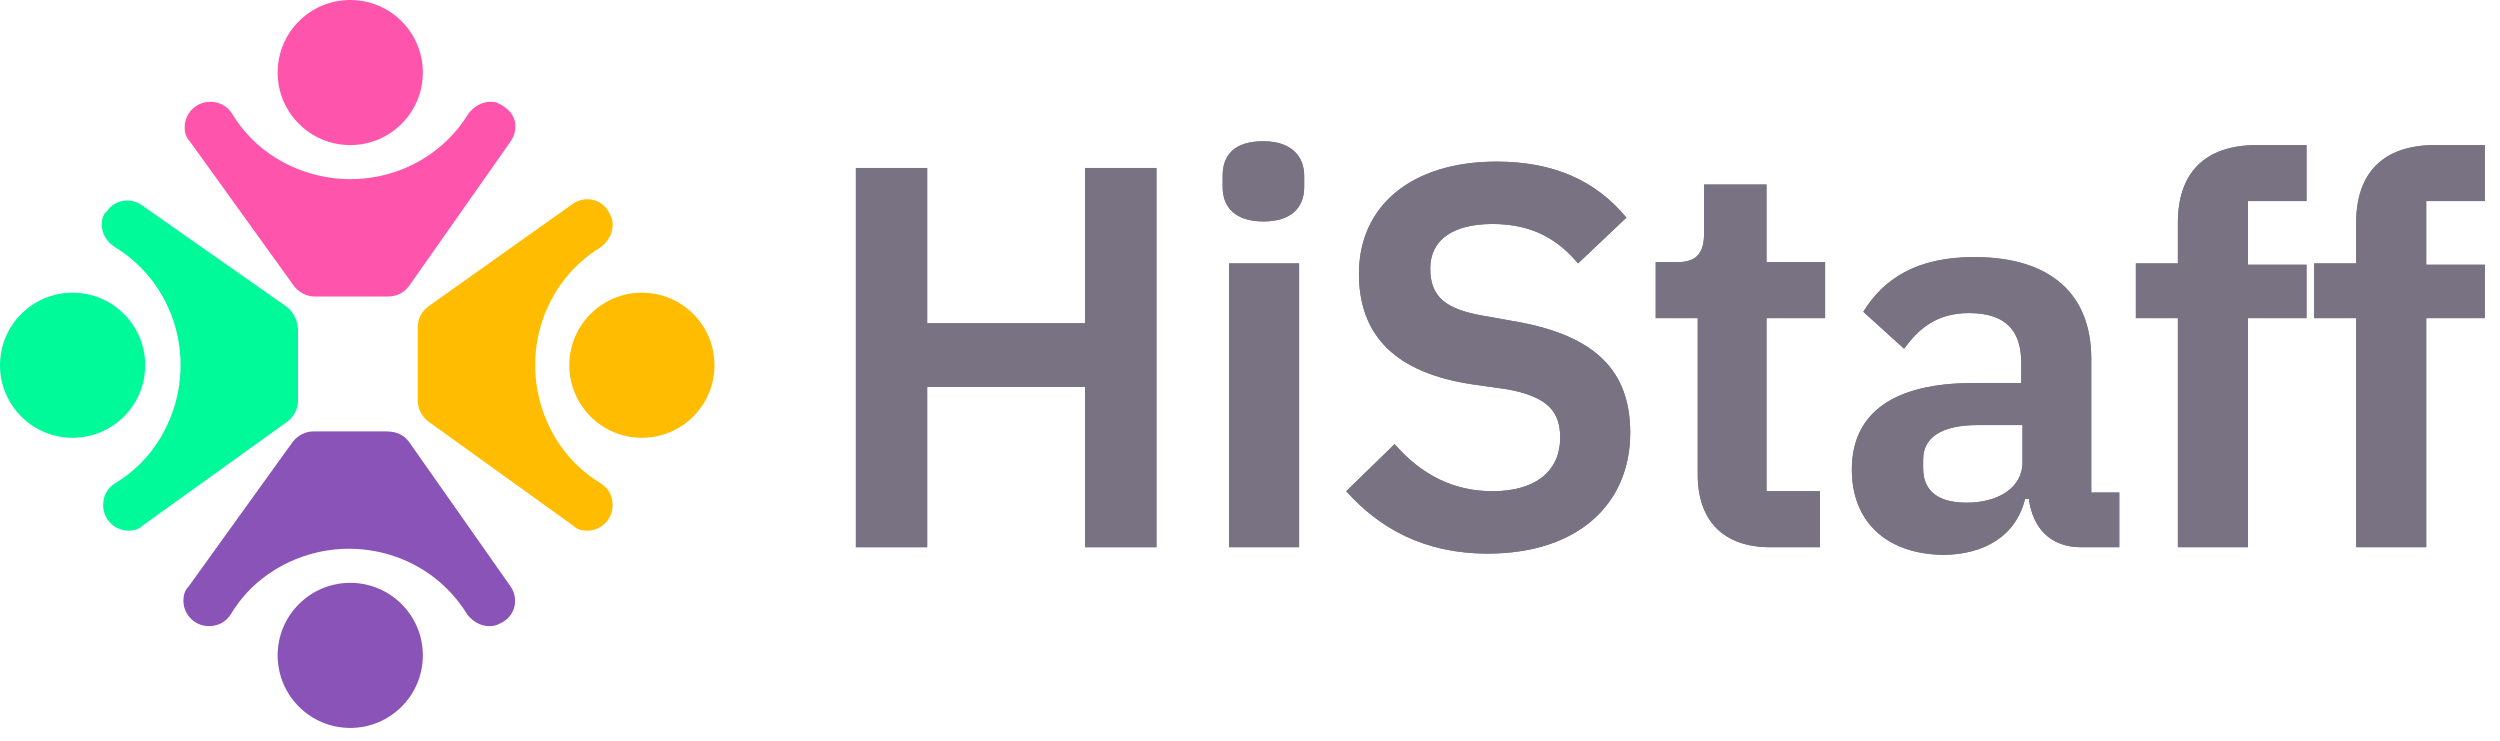
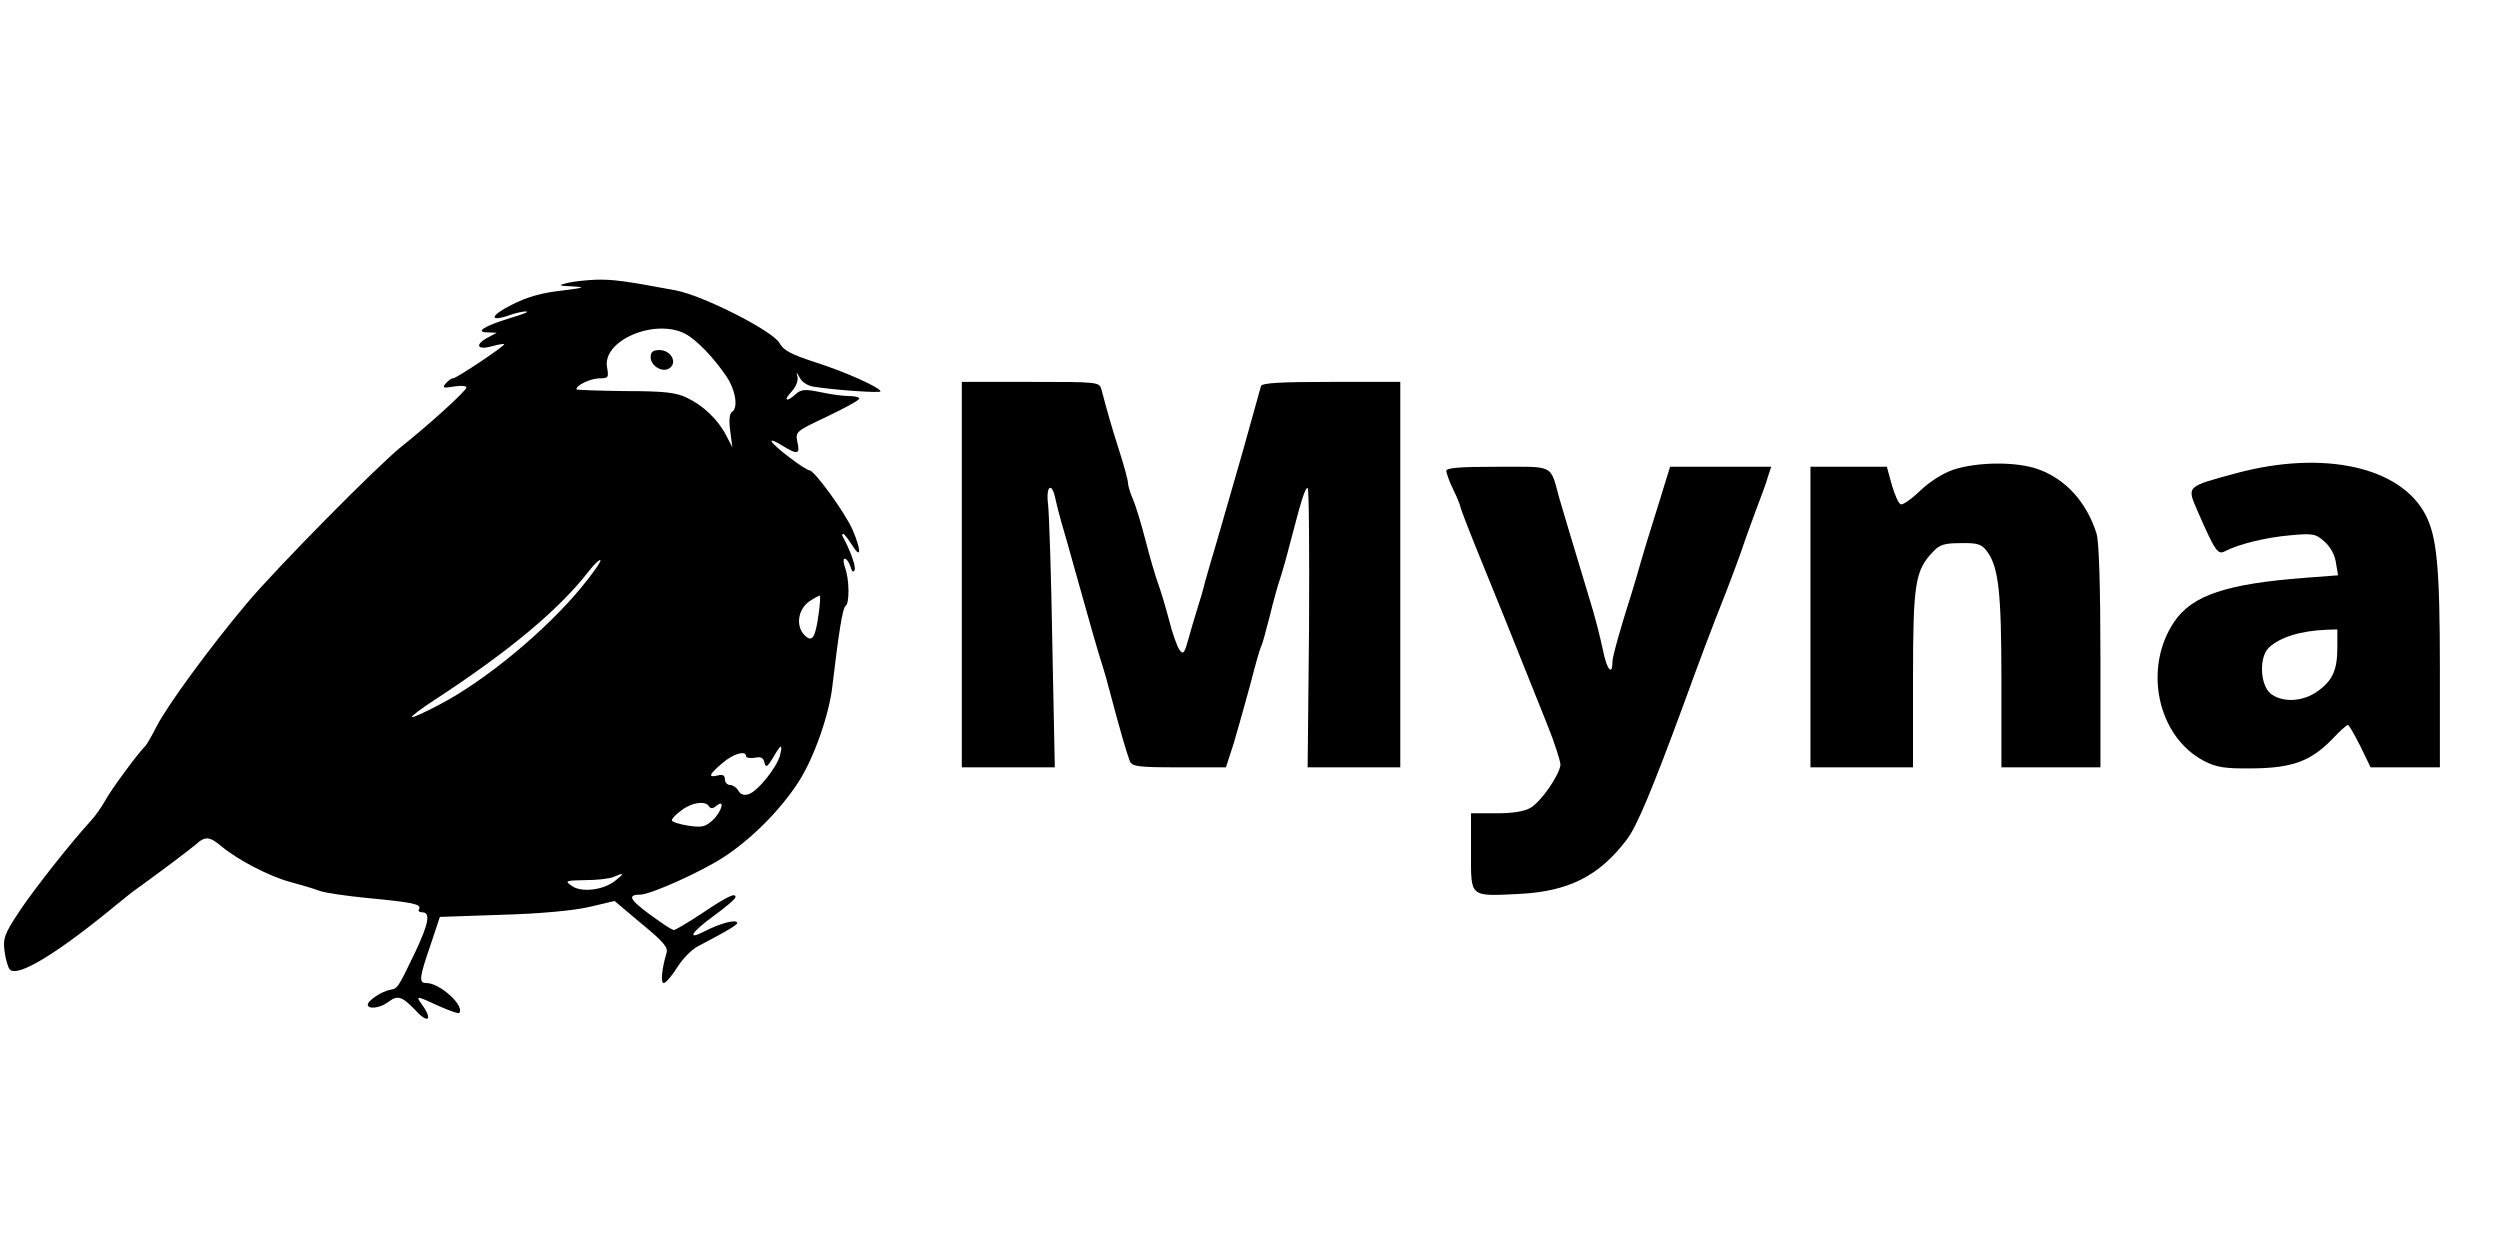
- <svg xmlns="http://www.w3.org/2000/svg" width="152" height="45" viewBox="0 0 152 45" fill="none">
-   <path d="M21.295 8.821C23.733 8.821 25.709 6.846 25.709 4.41C25.709 1.975 23.733 0 21.295 0C18.857 0 16.881 1.975 16.881 4.41C16.881 6.846 18.857 8.821 21.295 8.821Z" fill="#FF54AC" />
-   <path d="M24.857 17.409L31.052 8.589C31.516 7.892 31.431 7.01 30.665 6.499C30.416 6.334 30.2 6.19 29.89 6.19H29.813C29.271 6.19 28.806 6.499 28.496 6.886C26.096 10.832 20.908 12.07 16.881 9.672C15.72 8.975 14.79 8.047 14.093 6.886C13.784 6.422 13.319 6.19 12.777 6.19C11.925 6.19 11.228 6.886 11.228 7.737C11.228 8.047 11.306 8.356 11.538 8.589L17.888 17.409C18.197 17.796 18.662 18.028 19.127 18.028H23.541C24.16 18.028 24.547 17.796 24.857 17.409Z" fill="#FF54AC" />
-   <path d="M21.295 44.258C23.733 44.258 25.709 42.283 25.709 39.848C25.709 37.412 23.733 35.437 21.295 35.437C18.857 35.437 16.881 37.412 16.881 39.848C16.881 42.283 18.857 44.258 21.295 44.258Z" fill="#8953B7" />
-   <path d="M24.857 26.849L31.052 35.669C31.516 36.366 31.361 37.294 30.665 37.758C30.432 37.913 30.123 38.068 29.813 38.068H29.735C29.193 38.068 28.729 37.758 28.419 37.372C26.018 33.426 20.83 32.188 16.804 34.586C15.642 35.282 14.713 36.211 14.016 37.372C13.706 37.836 13.242 38.068 12.7 38.068C11.848 38.068 11.151 37.372 11.151 36.52C11.151 36.211 11.228 35.901 11.46 35.669L17.81 26.849C18.12 26.462 18.585 26.23 19.049 26.23H23.463C24.16 26.23 24.547 26.462 24.857 26.849Z" fill="#8953B7" />
-   <path d="M4.414 26.617C6.852 26.617 8.828 24.642 8.828 22.206C8.828 19.771 6.852 17.796 4.414 17.796C1.976 17.796 0 19.771 0 22.206C0 24.642 1.976 26.617 4.414 26.617Z" fill="#00FA9A" />
-   <path d="M17.423 18.647L8.595 12.457C7.898 11.993 6.969 12.148 6.505 12.844C6.272 12.999 6.195 13.308 6.195 13.618V13.695C6.195 14.237 6.505 14.701 6.969 15.011C10.918 17.409 12.157 22.593 9.757 26.617C9.06 27.777 8.131 28.706 6.969 29.402C6.505 29.712 6.272 30.176 6.272 30.718C6.272 31.569 6.969 32.265 7.821 32.265C8.131 32.265 8.441 32.188 8.673 31.955L17.5 25.611C17.888 25.301 18.12 24.837 18.12 24.373V19.962C18.043 19.343 17.81 18.957 17.423 18.647Z" fill="#00FA9A" />
-   <path d="M39.028 26.617C41.465 26.617 43.441 24.642 43.441 22.206C43.441 19.771 41.465 17.796 39.028 17.796C36.59 17.796 34.614 19.771 34.614 22.206C34.614 24.642 36.59 26.617 39.028 26.617Z" fill="#FFBC00" />
-   <path d="M26.018 18.647L34.846 12.38C35.543 11.916 36.472 12.07 36.937 12.767C37.092 12.999 37.247 13.308 37.247 13.618V13.695C37.247 14.237 36.937 14.701 36.55 15.011C32.6 17.409 31.361 22.593 33.762 26.617C34.459 27.777 35.388 28.706 36.55 29.402C37.014 29.712 37.247 30.176 37.247 30.718C37.247 31.569 36.55 32.265 35.698 32.265C35.388 32.265 35.078 32.188 34.846 31.956L26.018 25.611C25.631 25.301 25.399 24.837 25.399 24.373V19.962C25.399 19.343 25.631 18.957 26.018 18.647Z" fill="#FFBC00" />
-   <path d="M66.053 23.522H56.373V33.271H52.037V10.213H56.373V19.653H65.975V10.213H70.312V33.271H65.975V23.522H66.053Z" fill="#797283" />
-   <path d="M74.338 11.374V10.678C74.338 9.44 75.035 8.588 76.816 8.588C78.52 8.588 79.294 9.517 79.294 10.678V11.374C79.294 12.612 78.52 13.463 76.816 13.463C75.113 13.463 74.338 12.612 74.338 11.374ZM74.726 16.016H78.985V33.271H74.726V16.016Z" fill="#797283" />
-   <path d="M81.85 29.866L84.792 27.003C86.418 28.86 88.354 29.866 90.755 29.866C93.465 29.866 94.859 28.551 94.859 26.617C94.859 25.069 94.162 24.141 91.684 23.676L89.516 23.367C84.87 22.671 82.624 20.427 82.624 16.635C82.624 12.535 85.799 9.826 90.987 9.826C94.472 9.826 97.027 10.987 98.886 13.231L95.943 16.016C94.781 14.624 93.233 13.618 90.755 13.618C88.277 13.618 86.96 14.624 86.96 16.326C86.96 18.105 87.967 18.802 90.135 19.189L92.304 19.576C96.95 20.427 99.118 22.516 99.118 26.307C99.118 30.64 95.943 33.658 90.445 33.658C86.573 33.658 83.863 32.11 81.85 29.866Z" fill="#797283" />
-   <path d="M103.222 28.86V19.343H100.667V15.939H101.983C103.222 15.939 103.609 15.32 103.609 14.159V11.219H107.404V15.939H110.966V19.343H107.404V29.866H110.656V33.271H107.636C104.771 33.271 103.222 31.646 103.222 28.86Z" fill="#797283" />
-   <path d="M112.592 28.551C112.592 24.992 115.302 23.29 119.948 23.29H122.891V22.052C122.891 20.117 121.962 19.034 119.716 19.034C117.703 19.034 116.618 20.04 115.767 21.201L113.289 18.957C114.528 16.945 116.541 15.63 120.026 15.63C124.672 15.63 127.15 17.873 127.15 21.82V29.944H128.853V33.271H126.53C124.672 33.271 123.588 32.11 123.355 30.331H123.123C122.581 32.575 120.645 33.735 118.09 33.735C114.605 33.658 112.592 31.646 112.592 28.551ZM122.968 28.087V25.843H120.258C118.012 25.843 116.928 26.617 116.928 27.932V28.474C116.928 29.866 117.857 30.563 119.561 30.563C121.419 30.563 122.968 29.712 122.968 28.087Z" fill="#797283" />
-   <path d="M132.415 19.343H129.86V16.016H132.415V13.54C132.415 10.523 134.042 8.821 137.216 8.821H140.236V12.225H136.674V16.094H140.236V19.343H136.674V33.271H132.415V19.343Z" fill="#797283" />
-   <path d="M143.256 19.343H140.701V16.016H143.256V13.54C143.256 10.523 144.883 8.821 148.057 8.821H151.077V12.225H147.515V16.094H151.077V19.343H147.515V33.271H143.256V19.343Z" fill="#797283" />
-   <path d="M66.053 23.522H56.373V33.271H52.037V10.213H56.373V19.653H65.975V10.213H70.312V33.271H65.975V23.522H66.053Z" fill="#797283" />
-   <path d="M74.338 11.374V10.678C74.338 9.44 75.035 8.588 76.816 8.588C78.52 8.588 79.294 9.517 79.294 10.678V11.374C79.294 12.612 78.52 13.463 76.816 13.463C75.113 13.463 74.338 12.612 74.338 11.374ZM74.726 16.016H78.985V33.271H74.726V16.016Z" fill="#797283" />
-   <path d="M81.85 29.866L84.792 27.003C86.418 28.86 88.354 29.866 90.755 29.866C93.465 29.866 94.859 28.551 94.859 26.617C94.859 25.069 94.162 24.141 91.684 23.676L89.516 23.367C84.87 22.671 82.624 20.427 82.624 16.635C82.624 12.535 85.799 9.826 90.987 9.826C94.472 9.826 97.027 10.987 98.886 13.231L95.943 16.016C94.781 14.624 93.233 13.618 90.755 13.618C88.277 13.618 86.96 14.624 86.96 16.326C86.96 18.105 87.967 18.802 90.135 19.189L92.304 19.576C96.95 20.427 99.118 22.516 99.118 26.307C99.118 30.64 95.943 33.658 90.445 33.658C86.573 33.658 83.863 32.11 81.85 29.866Z" fill="#797283" />
-   <path d="M103.222 28.86V19.343H100.667V15.939H101.983C103.222 15.939 103.609 15.32 103.609 14.159V11.219H107.404V15.939H110.966V19.343H107.404V29.866H110.656V33.271H107.636C104.771 33.271 103.222 31.646 103.222 28.86Z" fill="#797283" />
-   <path d="M112.592 28.551C112.592 24.992 115.302 23.29 119.948 23.29H122.891V22.052C122.891 20.117 121.962 19.034 119.716 19.034C117.703 19.034 116.618 20.04 115.767 21.201L113.289 18.957C114.528 16.945 116.541 15.63 120.026 15.63C124.672 15.63 127.15 17.873 127.15 21.82V29.944H128.853V33.271H126.53C124.672 33.271 123.588 32.11 123.355 30.331H123.123C122.581 32.575 120.645 33.735 118.09 33.735C114.605 33.658 112.592 31.646 112.592 28.551ZM122.968 28.087V25.843H120.258C118.012 25.843 116.928 26.617 116.928 27.932V28.474C116.928 29.866 117.857 30.563 119.561 30.563C121.419 30.563 122.968 29.712 122.968 28.087Z" fill="#797283" />
-   <path d="M132.415 19.343H129.86V16.016H132.415V13.54C132.415 10.523 134.042 8.821 137.216 8.821H140.236V12.225H136.674V16.094H140.236V19.343H136.674V33.271H132.415V19.343Z" fill="#797283" />
-   <path d="M143.256 19.343H140.701V16.016H143.256V13.54C143.256 10.523 144.883 8.821 148.057 8.821H151.077V12.225H147.515V16.094H151.077V19.343H147.515V33.271H143.256V19.343Z" fill="#797283" />
+ <svg xmlns="http://www.w3.org/2000/svg" version="1.0" width="707pt" height="353pt" viewBox="0 0 707 353" preserveAspectRatio="xMidYMid meet">
+   <g transform="translate(0,353) scale(0.1,-0.1)" fill="#000000" stroke="none">
+     <path d="M1605 2730 c-28 -7 -27 -8 15 -10 38 -2 32 -4 -33 -12 -55 -6 -97 -18 -140 -40 -62 -31 -65 -50 -5 -29 17 6 38 11 47 10 9 0 -13 -9 -48 -19 -72 -22 -100 -40 -61 -40 l25 -1 -28 -15 c-36 -20 -26 -35 15 -23 17 5 33 7 34 6 4 -4 -135 -97 -145 -97 -5 0 -14 -7 -21 -15 -10 -12 -6 -13 24 -8 20 3 36 2 35 -3 -1 -10 -108 -107 -185 -168 -70 -57 -345 -335 -435 -441 -106 -126 -225 -289 -256 -349 -14 -28 -29 -53 -32 -56 -14 -11 -100 -127 -114 -155 -9 -16 -26 -41 -39 -55 -56 -61 -159 -191 -203 -257 -43 -65 -47 -77 -42 -114 3 -23 10 -46 15 -51 23 -23 139 49 307 188 17 14 35 28 40 32 70 50 164 121 179 134 26 24 39 23 73 -6 46 -38 134 -84 193 -100 30 -8 67 -19 83 -25 15 -6 78 -15 140 -21 125 -12 150 -17 142 -31 -4 -5 1 -9 9 -9 24 0 19 -30 -19 -111 -50 -104 -50 -104 -71 -108 -24 -4 -64 -31 -64 -42 0 -14 34 -10 56 6 29 22 40 18 79 -22 35 -39 50 -28 19 15 -19 27 -18 27 47 -3 29 -13 55 -22 57 -20 19 18 -53 85 -92 85 -22 0 -21 13 11 106 l27 81 175 6 c110 3 203 12 247 22 l72 17 76 -64 c61 -50 76 -67 71 -83 -14 -47 -17 -85 -8 -85 6 0 23 20 38 44 15 24 41 51 59 60 93 49 116 63 110 68 -7 8 -51 -5 -92 -26 -52 -27 -37 -2 28 45 33 24 60 47 60 52 0 13 -22 3 -98 -48 -38 -25 -72 -45 -76 -45 -4 0 -21 10 -39 23 -86 60 -98 77 -56 77 28 0 169 63 234 105 78 50 163 135 214 215 42 65 86 188 95 270 18 152 29 221 37 226 12 7 11 76 -1 108 -5 14 -6 26 -1 26 5 0 12 -10 16 -22 4 -15 8 -18 12 -10 4 10 -13 57 -34 95 -2 4 -2 7 2 7 3 0 14 -15 25 -32 26 -42 26 -14 1 44 -21 48 -108 168 -122 168 -11 0 -103 69 -107 82 -2 5 11 0 30 -12 44 -27 51 -25 43 10 -6 29 -5 30 84 72 50 24 91 46 91 51 0 4 -13 7 -30 7 -16 0 -52 5 -80 11 -43 9 -54 8 -69 -5 -27 -25 -37 -19 -12 7 13 15 19 31 16 43 -4 13 -2 12 6 -3 7 -14 24 -25 43 -27 56 -9 186 -18 186 -13 0 11 -101 56 -183 82 -70 23 -91 34 -102 54 -17 34 -218 136 -295 150 -144 27 -177 31 -224 30 -28 -1 -64 -5 -81 -9z m333 -144 c32 -17 80 -67 116 -120 27 -40 34 -90 16 -101 -7 -4 -9 -25 -5 -53 l6 -47 -17 33 c-23 45 -65 85 -111 107 -31 15 -64 19 -175 19 -76 1 -138 3 -138 5 0 12 39 30 64 31 26 0 28 2 23 30 -16 76 134 141 221 96z m-293 -716 c-100 -122 -272 -265 -403 -333 -41 -22 -75 -37 -77 -35 -3 2 26 24 63 48 216 141 356 259 439 367 14 18 28 31 31 29 3 -3 -21 -37 -53 -76z m670 -77 c-9 -66 -18 -81 -39 -60 -26 25 -20 72 11 95 16 11 30 19 32 17 1 -2 0 -26 -4 -52z m-109 -399 c-9 -34 -63 -102 -89 -110 -13 -4 -23 -1 -29 10 -5 9 -16 16 -23 16 -8 0 -15 7 -15 16 0 11 -6 15 -20 11 -29 -7 -25 3 13 35 31 27 67 37 67 19 0 -4 11 -6 24 -4 18 4 25 0 28 -14 4 -15 8 -12 24 14 23 40 28 41 20 7z m-201 -144 c5 -8 11 -7 21 1 25 21 16 -15 -10 -40 -21 -19 -30 -22 -70 -16 -25 4 -46 11 -46 15 0 5 12 18 28 29 29 22 67 27 77 11z m-263 -209 c-33 -28 -96 -36 -124 -17 -22 15 -20 16 37 17 33 0 69 4 80 9 30 13 32 11 7 -9z" />
+     <path d="M1840 2520 c0 -26 36 -46 55 -30 21 17 1 50 -30 50 -18 0 -25 -5 -25 -20z" />
+     <path d="M2720 1905 l0 -545 131 0 132 0 -7 348 c-3 191 -9 368 -12 395 -7 54 11 66 21 15 4 -18 11 -46 16 -63 5 -16 25 -86 44 -155 34 -122 62 -220 72 -250 3 -8 14 -46 24 -85 25 -95 46 -167 54 -187 6 -16 23 -18 140 -18 l132 0 22 68 c11 37 32 112 47 167 14 55 28 104 31 108 3 5 13 43 24 85 10 42 23 88 28 102 5 14 19 63 31 110 32 123 41 150 48 150 4 0 5 -178 4 -395 l-4 -395 131 0 131 0 0 545 0 545 -195 0 c-148 0 -196 -3 -199 -12 -2 -7 -25 -89 -51 -183 -27 -93 -59 -206 -72 -250 -13 -44 -29 -98 -35 -120 -5 -22 -16 -58 -23 -80 -7 -22 -18 -60 -25 -85 -11 -39 -14 -42 -25 -27 -6 9 -20 47 -29 84 -10 38 -24 84 -31 103 -7 19 -23 73 -35 120 -12 47 -28 100 -36 118 -8 18 -14 39 -14 46 0 7 -11 49 -25 92 -23 72 -33 108 -50 172 -6 22 -8 22 -201 22 l-194 0 0 -545z" />
+     <path d="M5525 2202 c-30 -10 -68 -34 -95 -60 -24 -23 -49 -41 -55 -38 -6 2 -17 27 -25 55 l-14 51 -108 0 -108 0 0 -425 0 -425 145 0 145 0 0 250 c0 269 6 307 56 359 19 21 33 25 79 25 48 1 59 -3 74 -23 33 -44 41 -114 41 -367 l0 -244 140 0 140 0 0 314 c0 194 -4 326 -11 347 -28 89 -87 154 -165 182 -61 22 -171 21 -239 -1z" />
+     <path d="M6325 2192 c-144 -39 -141 -36 -110 -108 49 -112 57 -124 77 -113 38 20 115 39 183 45 65 6 73 5 98 -17 17 -15 30 -38 33 -60 l6 -36 -93 -7 c-222 -17 -319 -49 -370 -124 -89 -131 -48 -325 84 -394 35 -18 58 -22 137 -21 112 1 164 20 225 82 21 23 42 41 45 41 3 0 18 -27 35 -60 l29 -60 98 0 98 0 0 273 c0 291 -8 379 -41 442 -71 135 -288 183 -534 117z m285 -494 c0 -65 -15 -95 -59 -125 -41 -28 -97 -30 -129 -5 -31 24 -34 105 -5 131 31 29 89 47 161 50 l32 1 0 -52z" />
+     <path d="M4090 2198 c1 -7 9 -31 20 -53 11 -22 19 -43 20 -48 0 -4 25 -69 56 -145 51 -125 75 -184 190 -472 21 -52 37 -103 37 -113 -3 -29 -54 -103 -84 -121 -18 -11 -51 -16 -98 -16 l-71 0 0 -110 c0 -129 -6 -125 137 -118 138 7 225 50 303 153 29 37 74 146 162 385 44 121 78 212 121 320 14 36 32 85 41 110 8 25 27 77 41 115 15 39 31 82 35 98 l9 27 -143 0 -143 0 -13 -42 c-7 -24 -23 -74 -35 -113 -12 -38 -28 -90 -35 -115 -7 -25 -18 -63 -25 -85 -31 -97 -55 -182 -55 -196 0 -42 -16 -23 -27 33 -7 34 -24 101 -39 148 -52 172 -71 236 -84 280 -27 98 -11 90 -175 90 -109 0 -145 -3 -145 -12z" />
+   </g>
</svg>
